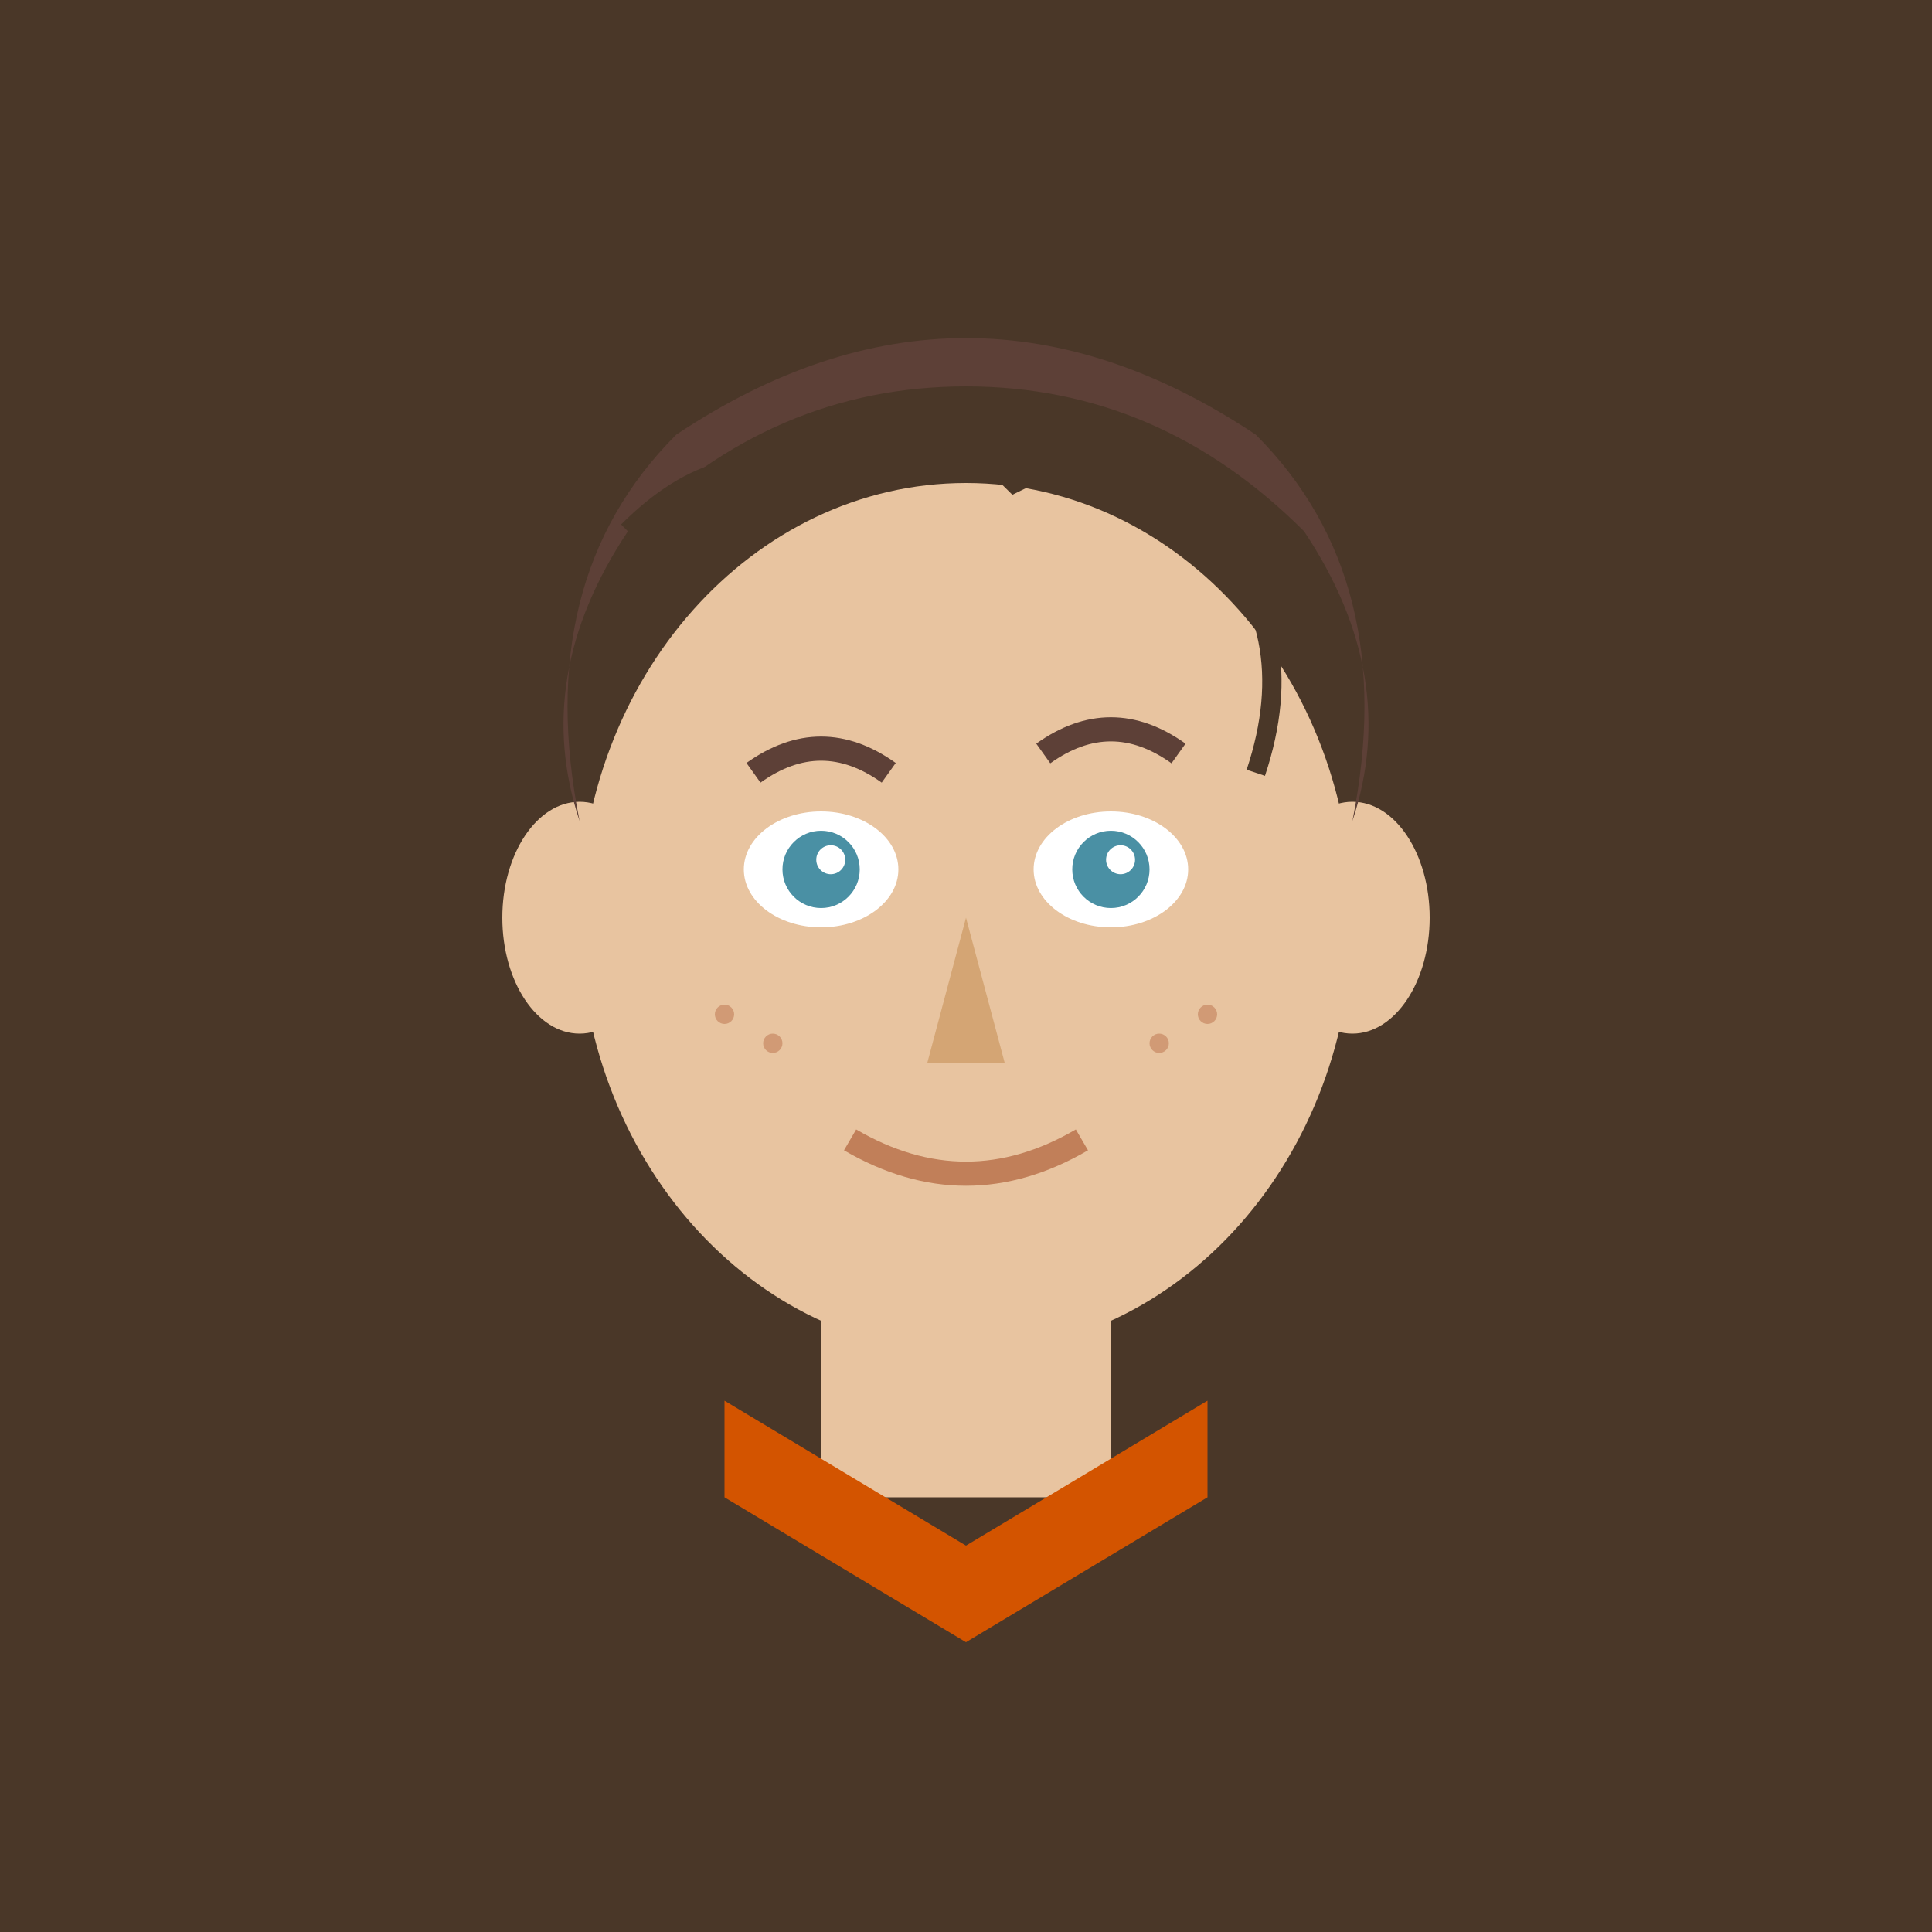
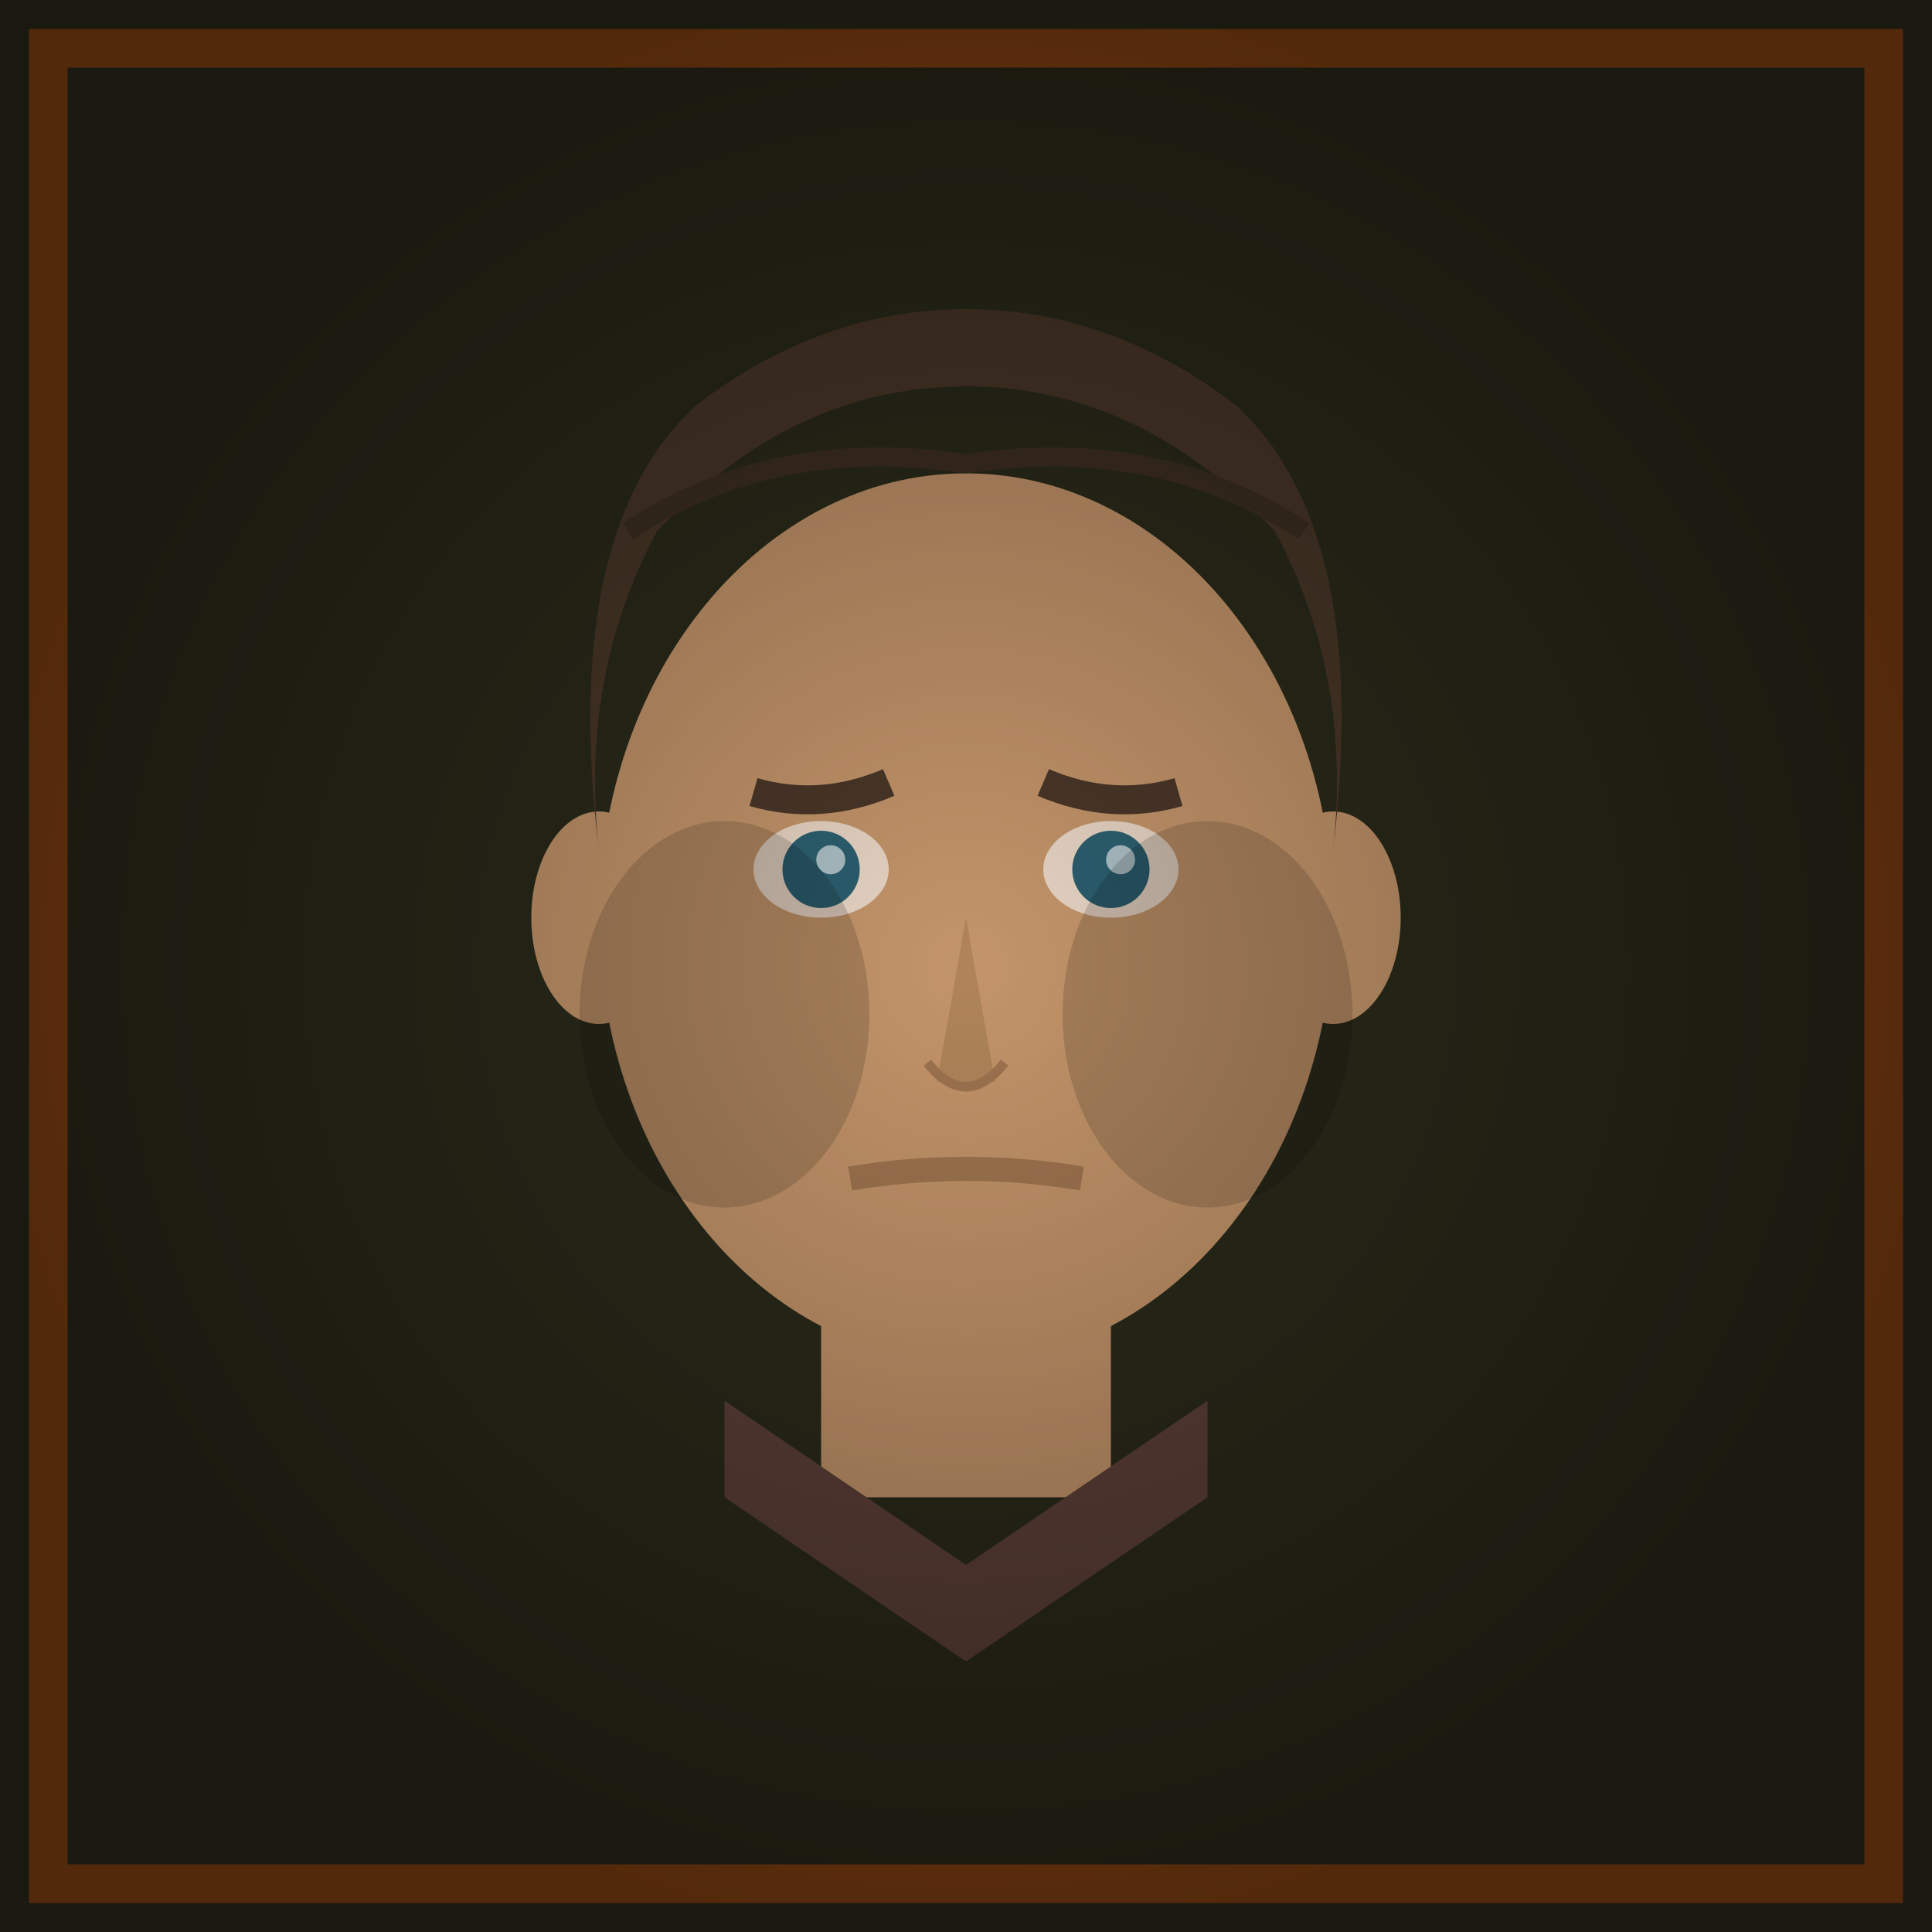
<svg xmlns="http://www.w3.org/2000/svg" viewBox="0 0 200 200">
-   <rect width="200" height="200" fill="#4A3728" />
-   <rect x="85" y="130" width="30" height="25" fill="#E8C4A0" />
-   <path d="M75 145 L100 160 L125 145 L125 155 L100 170 L75 155 Z" fill="#D35400" />
-   <ellipse cx="100" cy="95" rx="40" ry="45" fill="#E8C4A0" />
-   <ellipse cx="60" cy="95" rx="8" ry="12" fill="#E8C4A0" />
-   <ellipse cx="140" cy="95" rx="8" ry="12" fill="#E8C4A0" />
-   <path d="M60 85 Q55 60 70 45 Q85 35 100 35 Q115 35 130 45 Q145 60 140 85 Q145 70 135 55 Q120 40 100 40 Q80 40 65 55 Q55 70 60 85" fill="#5D4037" />
-   <path d="M65 55 Q75 45 85 50 Q95 40 105 50 Q115 45 125 55 Q135 65 130 80" fill="none" stroke="#4A3728" stroke-width="2" />
-   <ellipse cx="85" cy="90" rx="8" ry="6" fill="#FFF" />
-   <ellipse cx="115" cy="90" rx="8" ry="6" fill="#FFF" />
-   <circle cx="85" cy="90" r="4" fill="#4A90A4" />
-   <circle cx="115" cy="90" r="4" fill="#4A90A4" />
-   <circle cx="86" cy="89" r="1.5" fill="#FFF" />
-   <circle cx="116" cy="89" r="1.5" fill="#FFF" />
-   <path d="M78 80 Q85 75 92 80" stroke="#5D4037" stroke-width="2.5" fill="none" />
-   <path d="M108 78 Q115 73 122 78" stroke="#5D4037" stroke-width="2.5" fill="none" />
-   <path d="M100 95 L96 110 L104 110 Z" fill="#D4A574" />
-   <path d="M88 118 Q100 125 112 118" stroke="#C17F59" stroke-width="2.5" fill="none" />
-   <circle cx="75" cy="105" r="1" fill="#C17F59" opacity="0.6" />
-   <circle cx="80" cy="108" r="1" fill="#C17F59" opacity="0.6" />
-   <circle cx="125" cy="105" r="1" fill="#C17F59" opacity="0.6" />
-   <circle cx="120" cy="108" r="1" fill="#C17F59" opacity="0.6" />
+   <rect width="200" height="200" fill="#2A2A1A" />
+   <rect x="5" y="5" width="190" height="190" fill="none" stroke="#8B4513" stroke-width="4" />
+   <defs>
+     <radialGradient id="shadow" cx="50%" cy="50%" r="50%">
+       <stop offset="0%" stop-color="#000" stop-opacity="0" />
+       <stop offset="100%" stop-color="#000" stop-opacity="0.4" />
+     </radialGradient>
+   </defs>
+   <rect x="85" y="130" width="30" height="25" fill="#C4956A" />
+   <path d="M75 145 L100 162 L125 145 L125 155 L100 172 L75 155 Z" fill="#5D4037" />
+   <ellipse cx="100" cy="95" rx="38" ry="46" fill="#C4956A" />
+   <ellipse cx="62" cy="95" rx="7" ry="11" fill="#C4956A" />
+   <ellipse cx="138" cy="95" rx="7" ry="11" fill="#C4956A" />
+   <path d="M62 88 Q58 55 72 42 Q85 32 100 32 Q115 32 128 42 Q142 55 138 88 Q140 70 132 55 Q118 40 100 40 Q82 40 68 55 Q60 70 62 88" fill="#4A3728" />
+   <path d="M65 55 Q80 45 100 48 Q120 45 135 55" fill="none" stroke="#3D2E22" stroke-width="2" />
+   <ellipse cx="85" cy="90" rx="7" ry="5" fill="#E8D5C4" />
+   <ellipse cx="115" cy="90" rx="7" ry="5" fill="#E8D5C4" />
+   <circle cx="85" cy="90" r="4" fill="#2C5F6F" />
+   <circle cx="115" cy="90" r="4" fill="#2C5F6F" />
+   <circle cx="86" cy="89" r="1.5" fill="#FFF" opacity="0.6" />
+   <circle cx="116" cy="89" r="1.5" fill="#FFF" opacity="0.6" />
+   <path d="M78 82 Q85 84 92 81" stroke="#4A3728" stroke-width="3" fill="none" />
+   <path d="M108 81 Q115 84 122 82" stroke="#4A3728" stroke-width="3" fill="none" />
+   <path d="M100 95 L97 112 L103 112 Z" fill="#B0855A" />
+   <path d="M96 110 Q100 115 104 110" stroke="#A07550" stroke-width="1" fill="none" />
+   <path d="M88 122 Q100 120 112 122" stroke="#A07550" stroke-width="2.5" fill="none" />
+   <ellipse cx="75" cy="105" rx="15" ry="20" fill="#000" opacity="0.15" />
+   <ellipse cx="125" cy="105" rx="15" ry="20" fill="#000" opacity="0.15" />
+   <rect width="200" height="200" fill="url(#shadow)" />
</svg>
